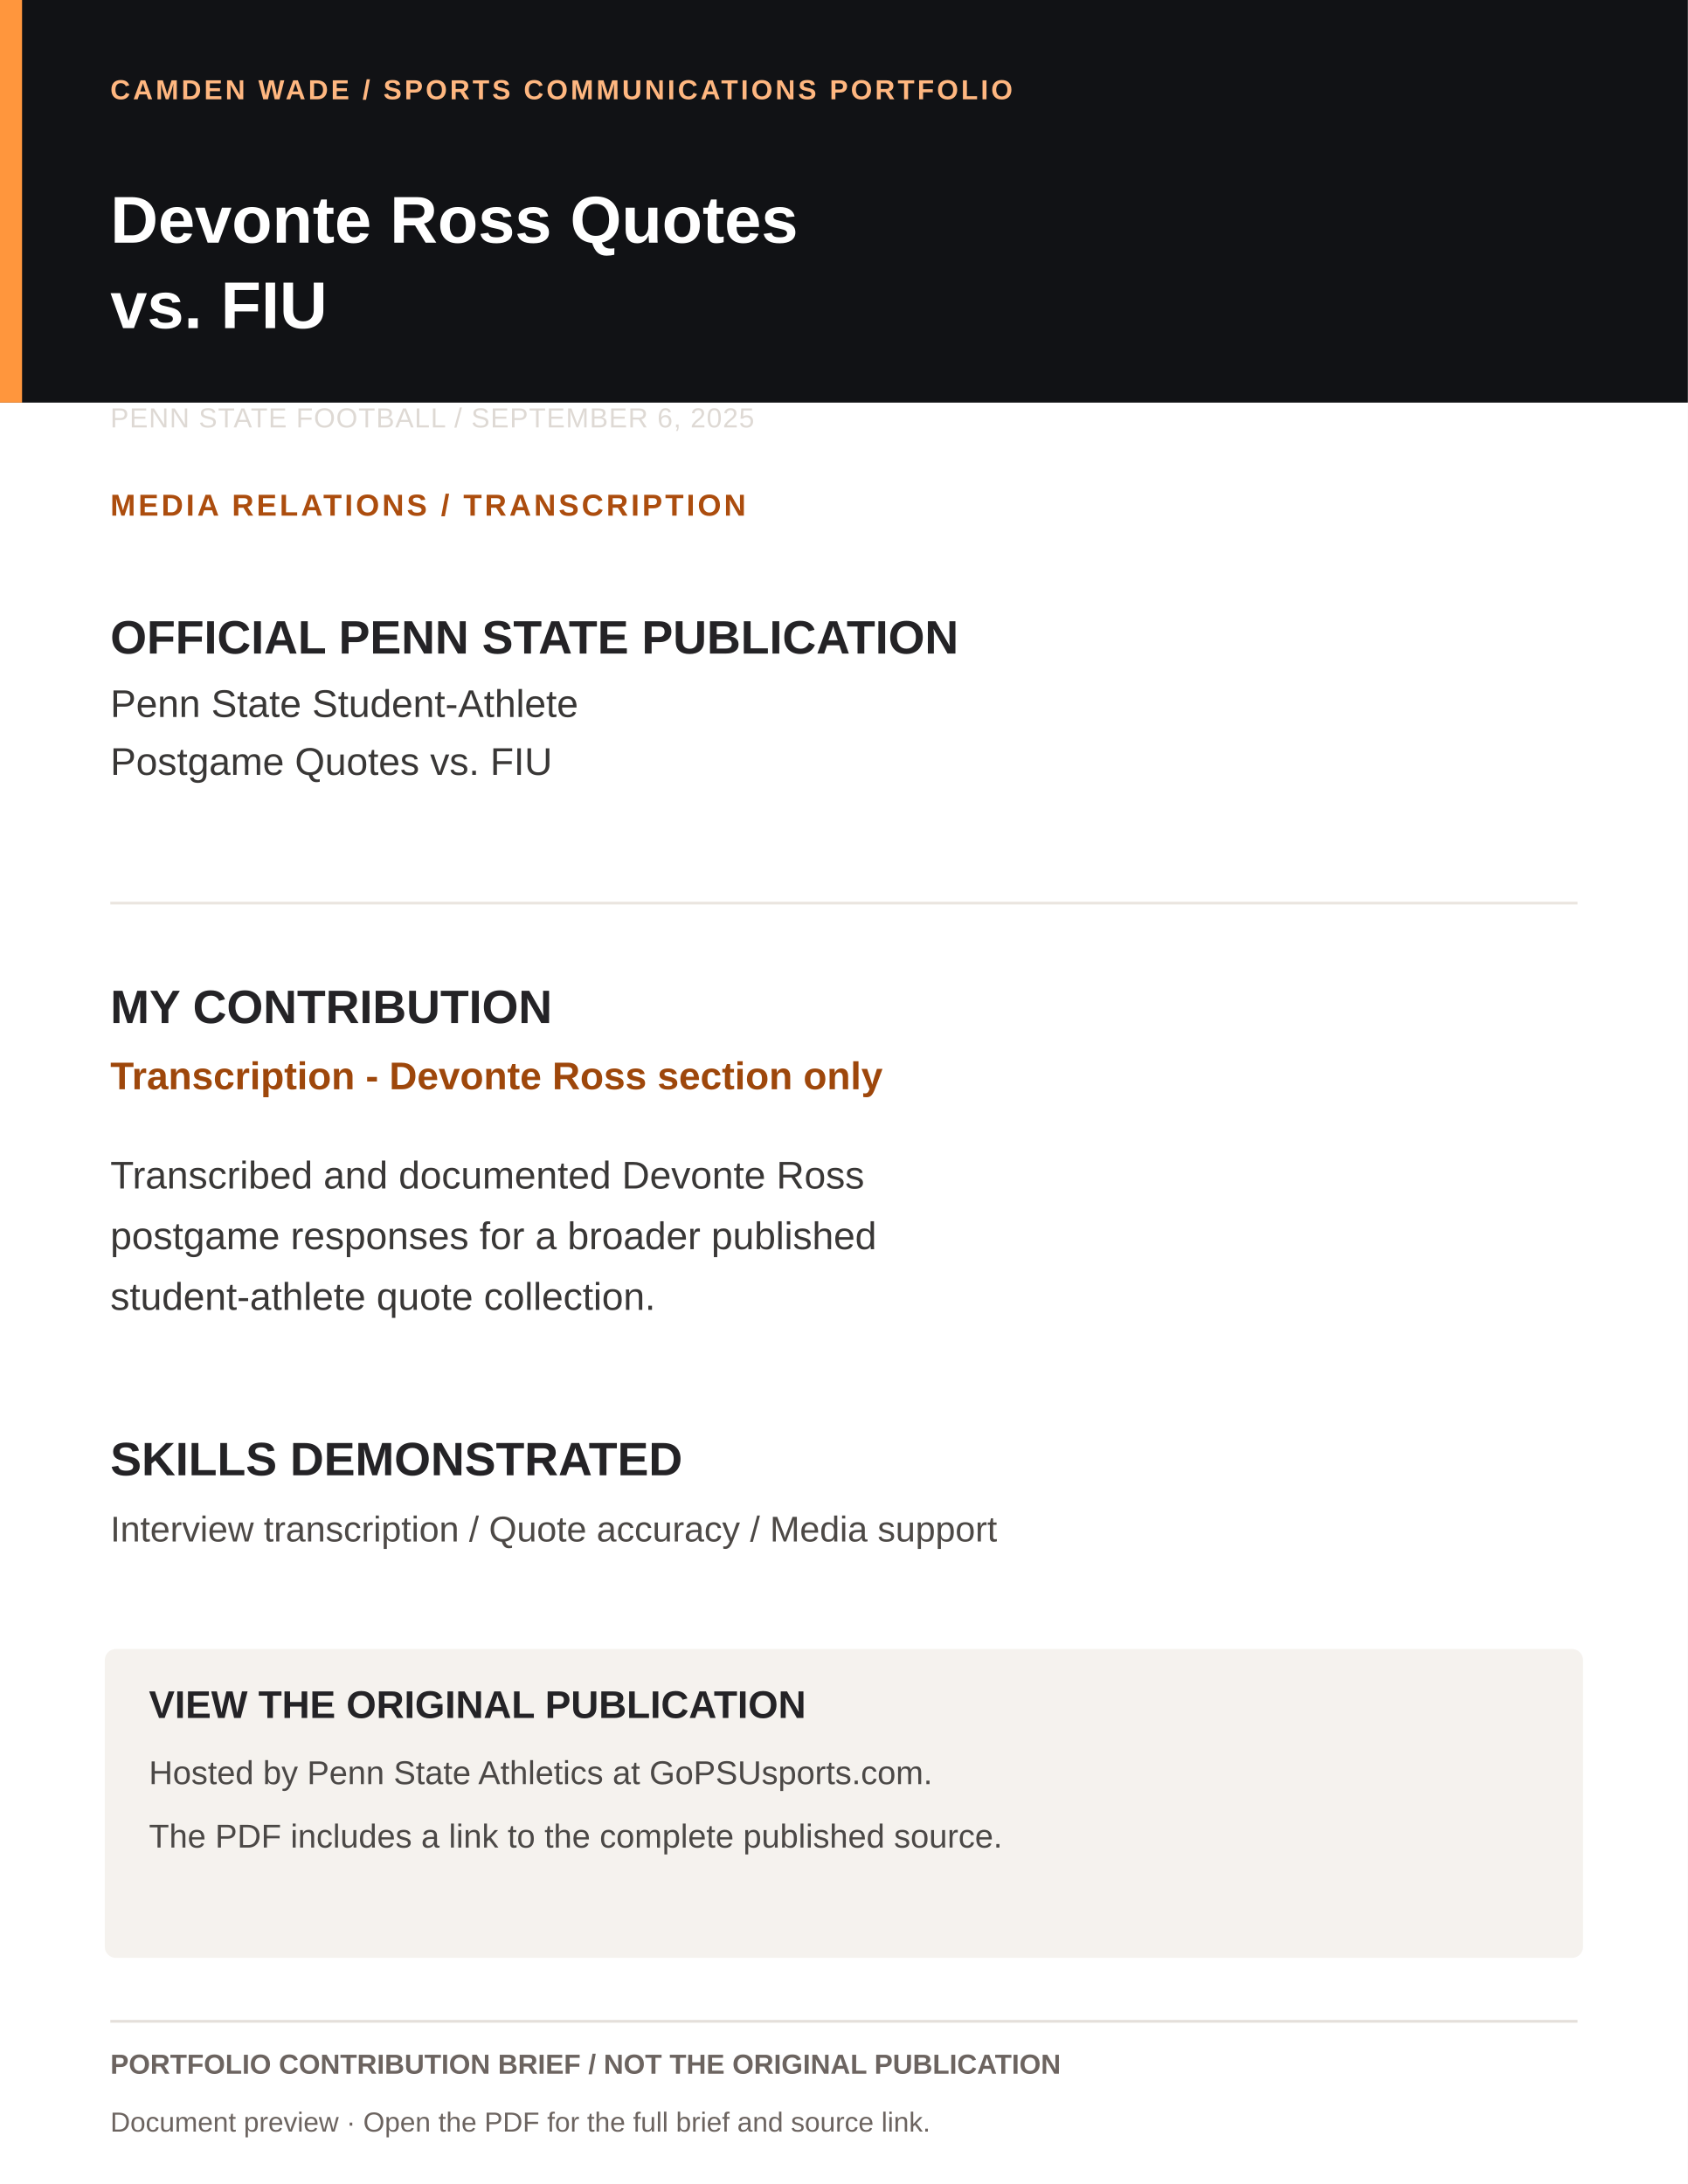
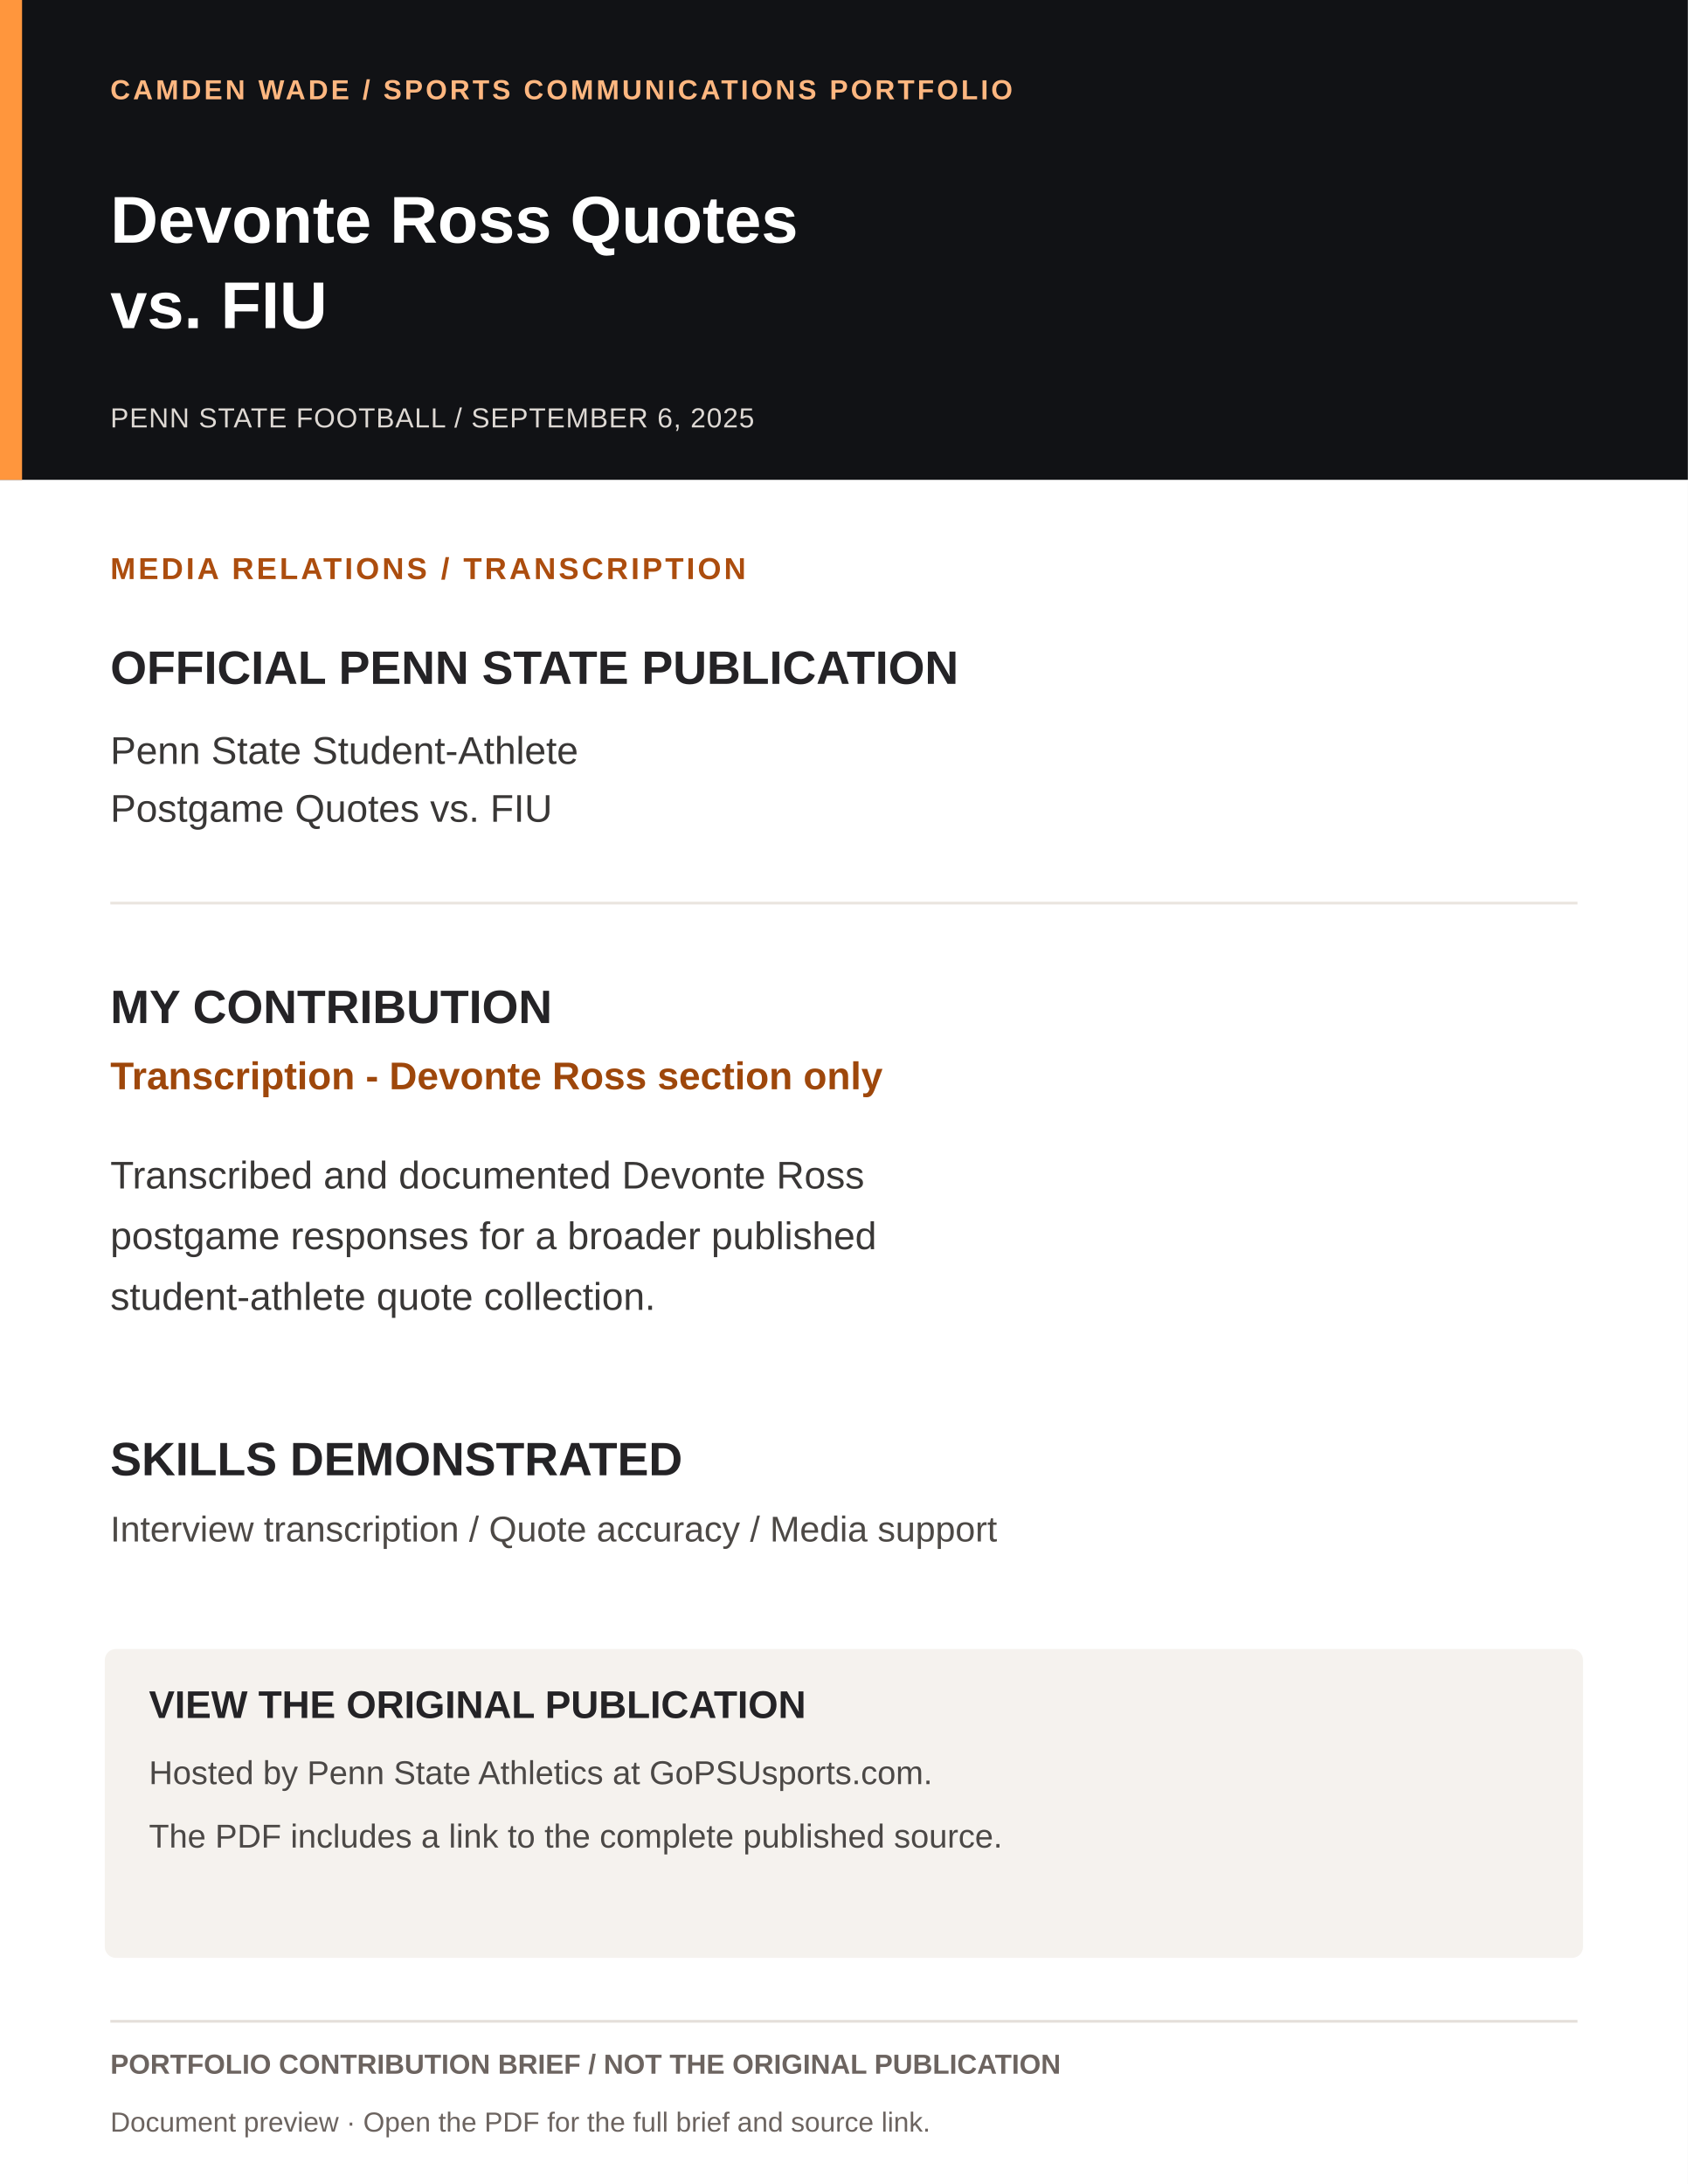
<svg xmlns="http://www.w3.org/2000/svg" viewBox="0 0 612 792" role="img" aria-labelledby="title desc">
  <rect width="612" height="792" fill="#ffffff" />
-   <rect x="0" y="0" width="612" height="146" fill="#111215" />
-   <rect x="0" y="0" width="8" height="146" fill="#ff963d" />
+   <rect x="0" y="0" width="612" height="174" fill="#111215" />
+   <rect x="0" y="0" width="8" height="174" fill="#ff963d" />
  <text x="40" y="36" font-family="Arial,Helvetica,sans-serif" font-size="10" font-weight="700" letter-spacing="1" fill="#ffb780">CAMDEN WADE / SPORTS COMMUNICATIONS PORTFOLIO</text>
  <g font-family="Arial,Helvetica,sans-serif">
    <text x="40" y="88" font-size="24" font-weight="700" fill="#ffffff">
      <tspan x="40" dy="0">Devonte Ross Quotes</tspan>
      <tspan x="40" dy="31">vs. FIU</tspan>
    </text>
  </g>
  <text x="40" y="155" font-family="Arial,Helvetica,sans-serif" font-size="10" fill="#ded9d4" letter-spacing=".3">PENN STATE FOOTBALL / SEPTEMBER 6, 2025</text>
-   <text x="40" y="187" font-family="Arial,Helvetica,sans-serif" font-size="11" font-weight="700" fill="#ac4d0e" letter-spacing="1">MEDIA RELATIONS / TRANSCRIPTION</text>
-   <text x="40" y="237" font-family="Arial,Helvetica,sans-serif" font-size="17" font-weight="700" fill="#242326">OFFICIAL PENN STATE PUBLICATION</text>
+   <text x="40" y="210" font-family="Arial,Helvetica,sans-serif" font-size="11" font-weight="700" fill="#ac4d0e" letter-spacing="1">MEDIA RELATIONS / TRANSCRIPTION</text>
+   <text x="40" y="248" font-family="Arial,Helvetica,sans-serif" font-size="17" font-weight="700" fill="#242326">OFFICIAL PENN STATE PUBLICATION</text>
  <g font-family="Arial,Helvetica,sans-serif">
-     <text x="40" y="260" font-size="14" font-weight="400" fill="#393736">
+     <text x="40" y="277" font-size="14" font-weight="400" fill="#393736">
      <tspan x="40" dy="0">Penn State Student-Athlete</tspan>
      <tspan x="40" dy="21">Postgame Quotes vs. FIU</tspan>
    </text>
  </g>
  <rect x="40" y="327" width="532" height="1" fill="#eae5df" />
  <text x="40" y="371" font-family="Arial,Helvetica,sans-serif" font-size="17" font-weight="700" fill="#242326">MY CONTRIBUTION</text>
  <text x="40" y="395" font-family="Arial,Helvetica,sans-serif" font-size="14" font-weight="700" fill="#9e470b">Transcription - Devonte Ross section only</text>
  <g font-family="Arial,Helvetica,sans-serif">
    <text x="40" y="431" font-size="14" font-weight="400" fill="#393736">
      <tspan x="40" dy="0">Transcribed and documented Devonte Ross</tspan>
      <tspan x="40" dy="22">postgame responses for a broader published</tspan>
      <tspan x="40" dy="22">student-athlete quote collection.</tspan>
    </text>
  </g>
  <text x="40" y="535" font-family="Arial,Helvetica,sans-serif" font-size="17" font-weight="700" fill="#242326">SKILLS DEMONSTRATED</text>
  <text x="40" y="559" font-family="Arial,Helvetica,sans-serif" font-size="13" fill="#4d4946">Interview transcription / Quote accuracy / Media support</text>
  <rect x="38" y="598" width="536" height="112" rx="4" fill="#f5f2ee" />
  <text x="54" y="623" font-family="Arial,Helvetica,sans-serif" font-size="14" font-weight="700" fill="#242326">VIEW THE ORIGINAL PUBLICATION</text>
  <text x="54" y="647" font-family="Arial,Helvetica,sans-serif" font-size="12" fill="#4b4846">Hosted by Penn State Athletics at GoPSUsports.com.</text>
  <text x="54" y="670" font-family="Arial,Helvetica,sans-serif" font-size="12" fill="#4b4846">The PDF includes a link to the complete published source.</text>
  <line x1="40" y1="733" x2="572" y2="733" stroke="#e4dfda" stroke-width="1" />
  <text x="40" y="752" font-family="Arial,Helvetica,sans-serif" font-size="10" font-weight="700" fill="#6c6460">PORTFOLIO CONTRIBUTION BRIEF / NOT THE ORIGINAL PUBLICATION</text>
  <text x="40" y="773" font-family="Arial,Helvetica,sans-serif" font-size="10" fill="#6c6460">Document preview · Open the PDF for the full brief and source link.</text>
</svg>
